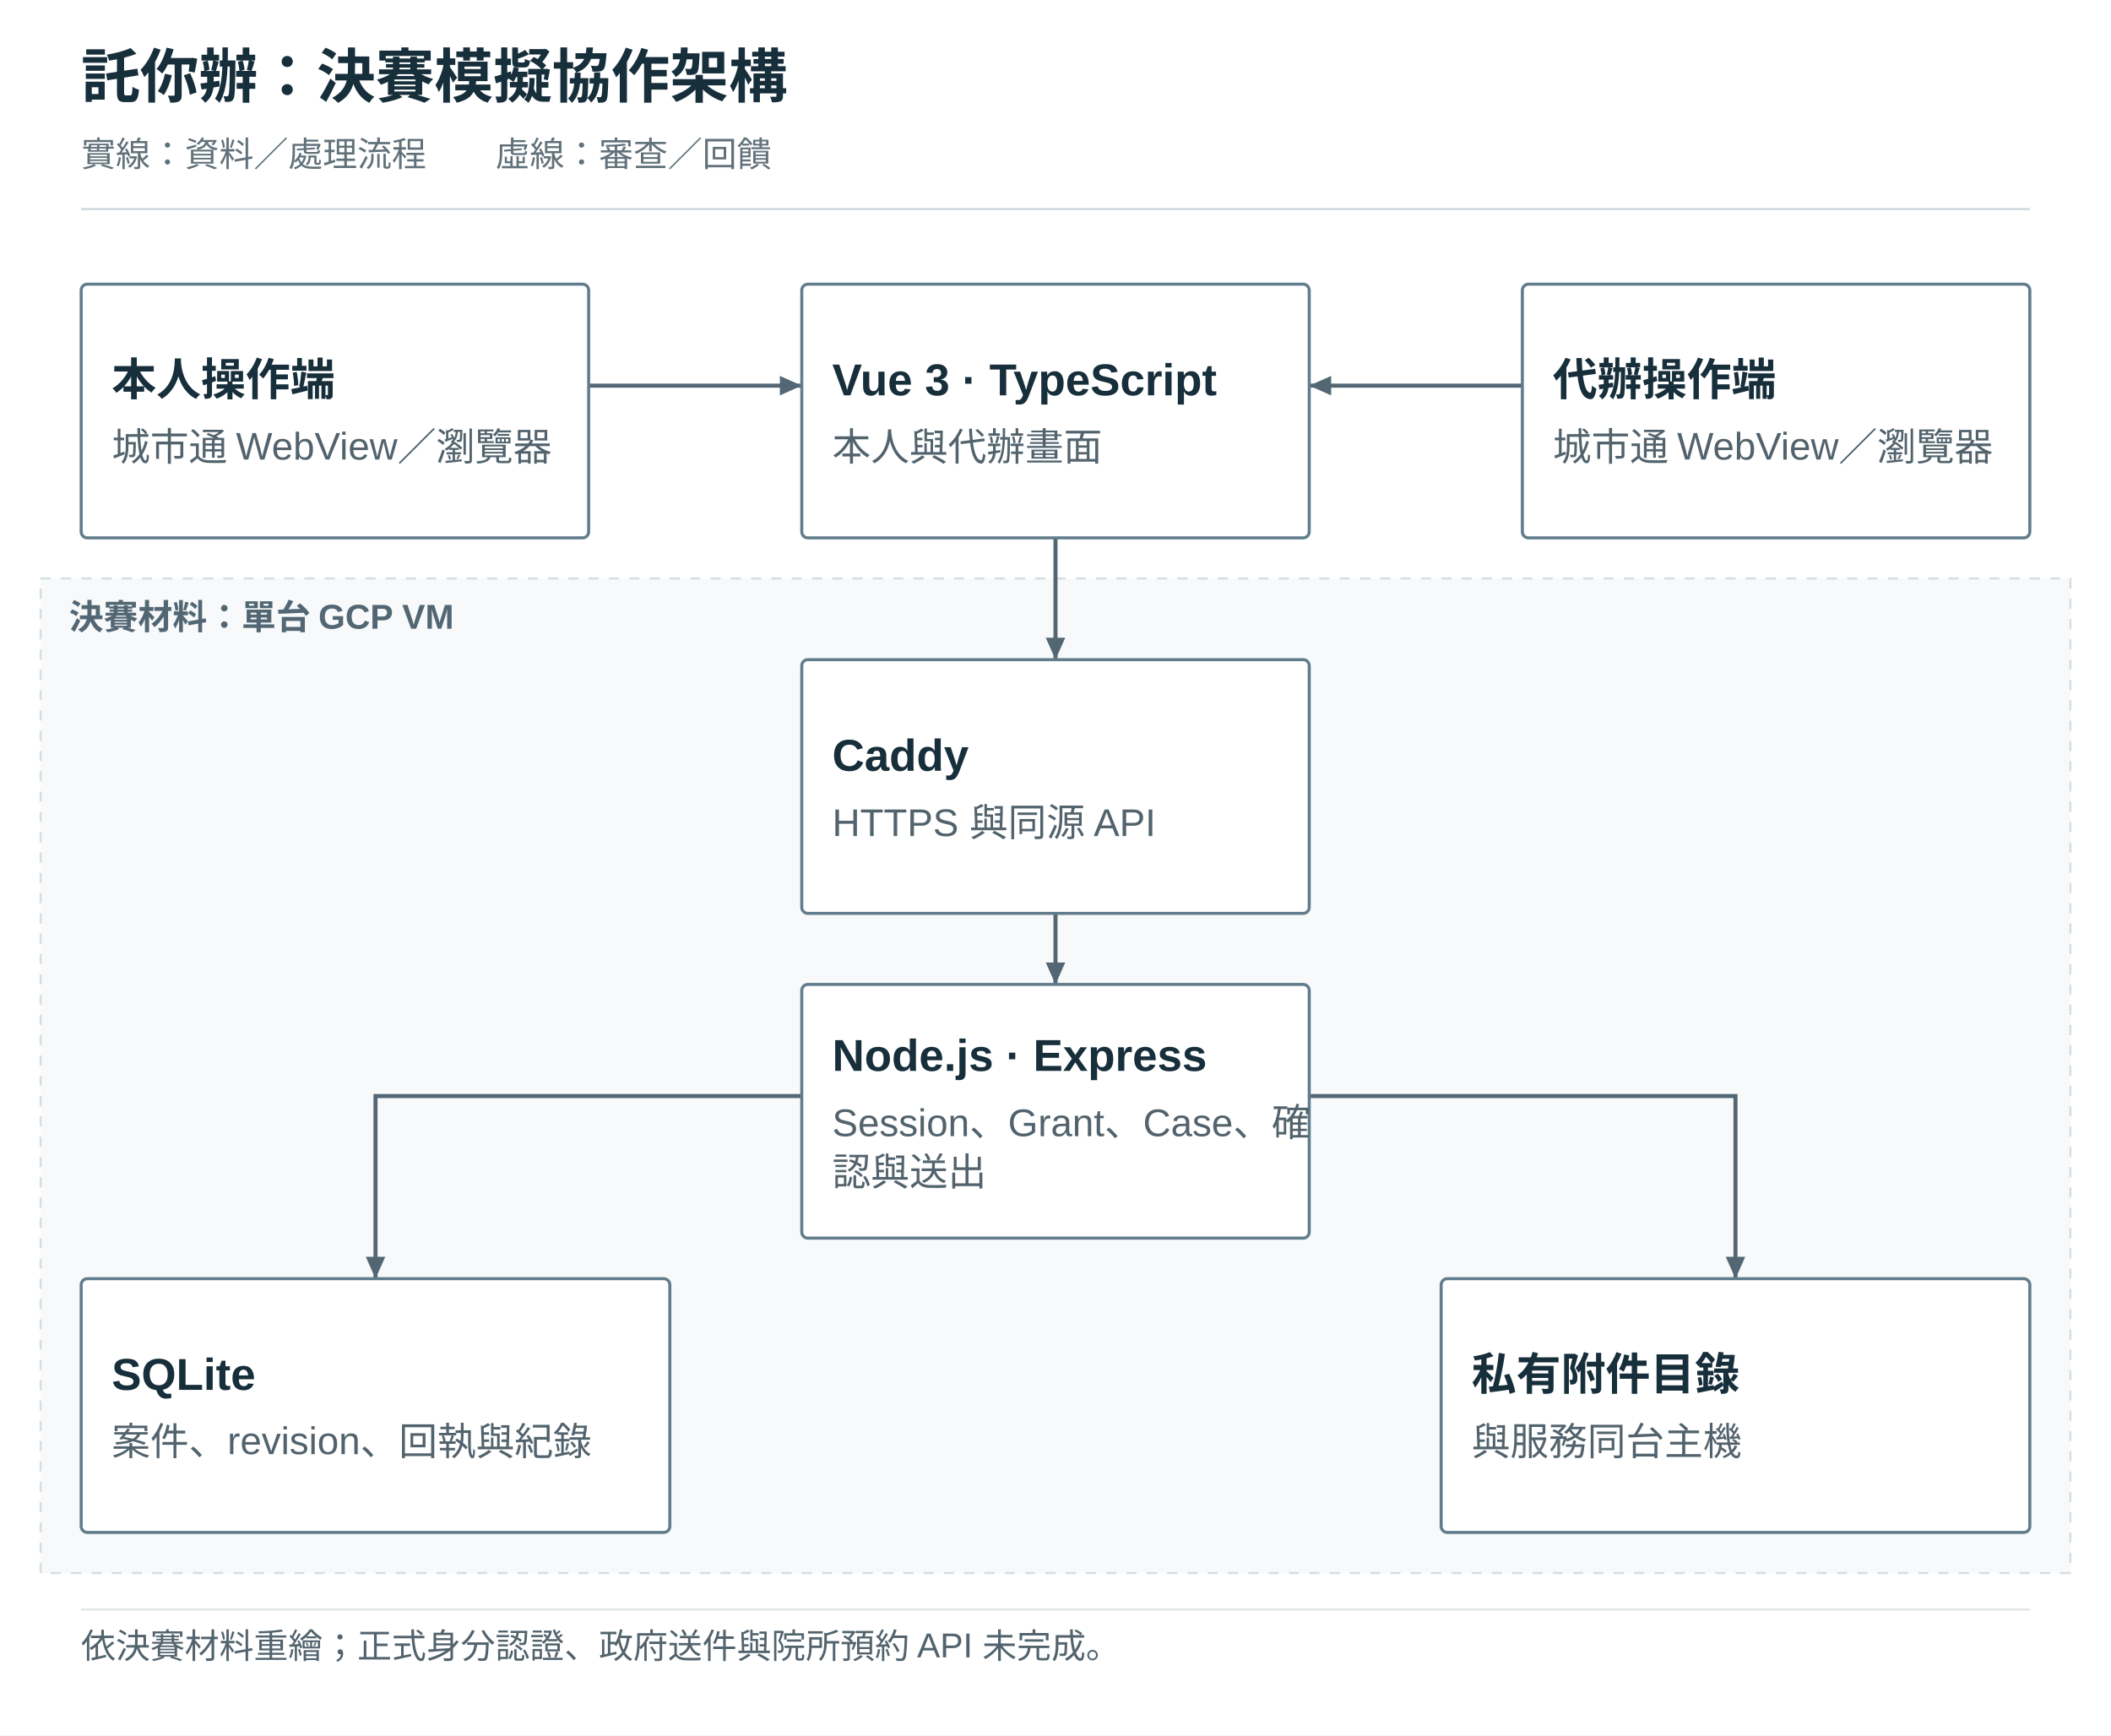
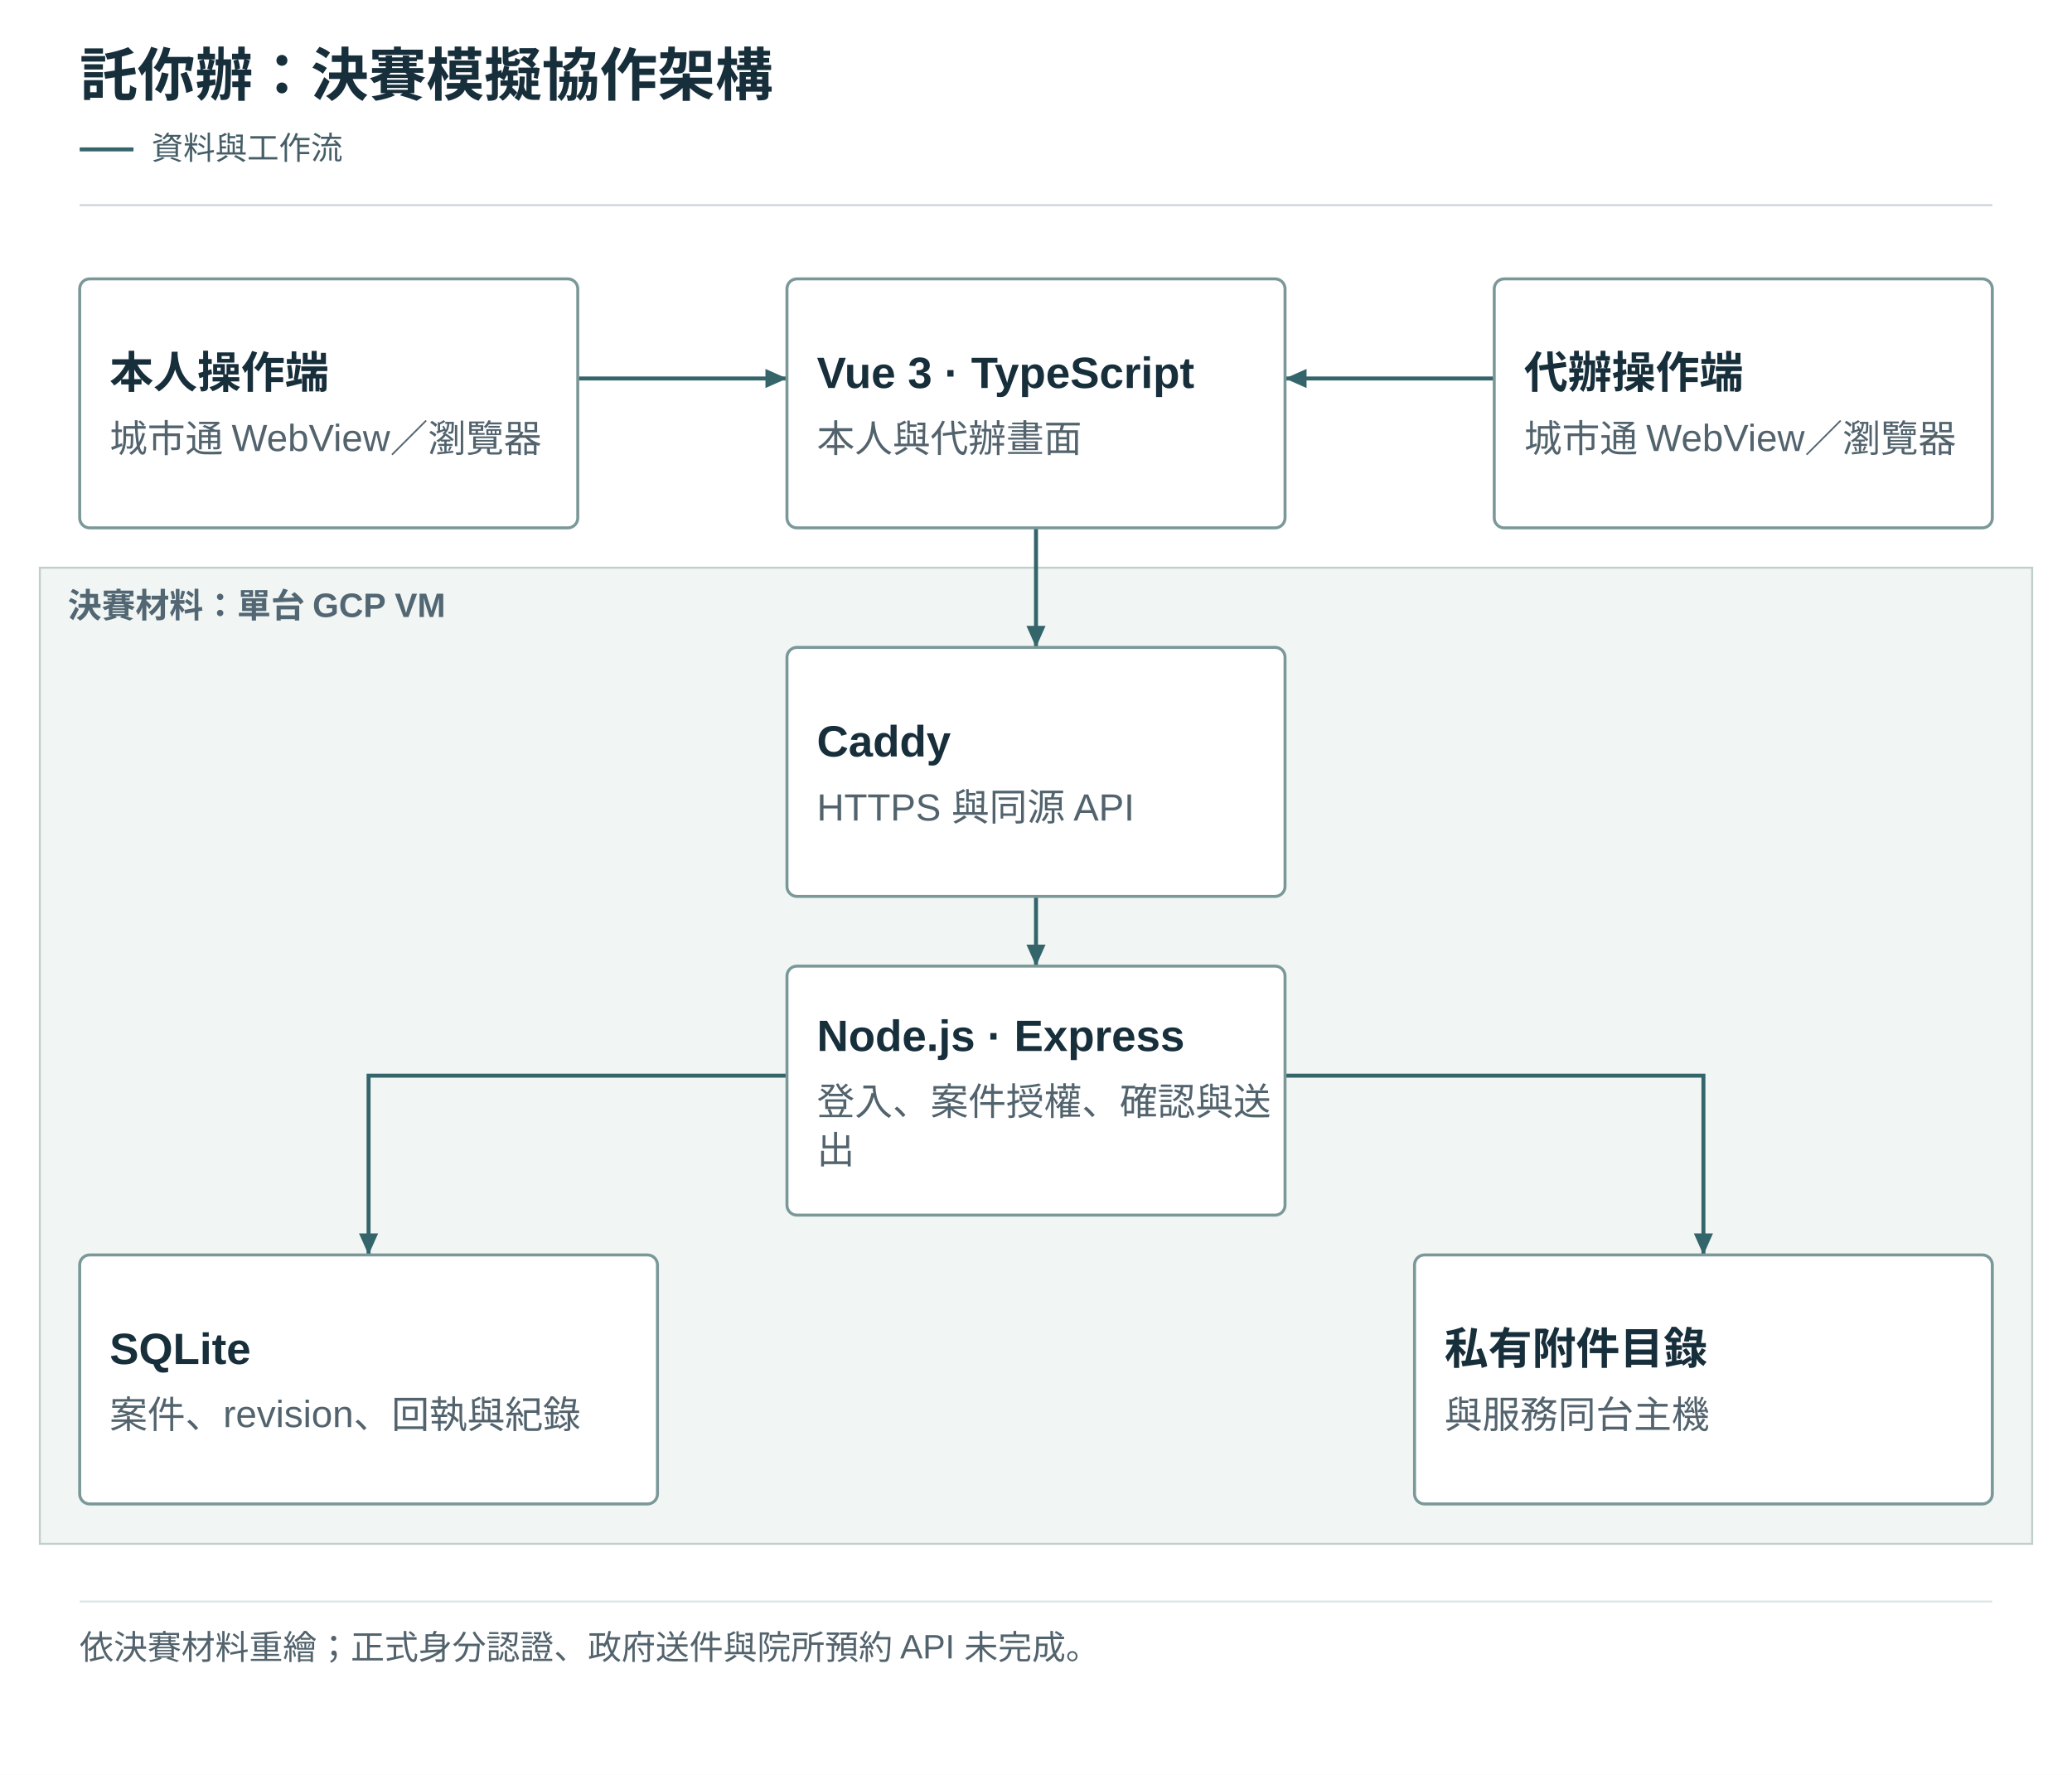
- <svg xmlns="http://www.w3.org/2000/svg" viewBox="0 0 1040 855" role="img" aria-labelledby="title desc" lang="zh-Hant">
+ <svg xmlns="http://www.w3.org/2000/svg" viewBox="0 0 1040 891" role="img" aria-labelledby="title desc" lang="zh-Hant">
  <defs>
    <marker id="townpass-architecture-zh" viewBox="0 0 10 10" refX="9" refY="5" markerWidth="6" markerHeight="6" orient="auto">
-       <path d="M0 1L9 5L0 9Z" fill="#526773" />
+       <path d="M0 1L9 5L0 9Z" fill="context-stroke" />
    </marker>
  </defs>
-   <rect width="1040" height="855" fill="#fff" />
+   <rect width="1040" height="891" fill="#fff" />
  <g font-family="Arial,Microsoft JhengHei,sans-serif">
    <text x="40" y="48" fill="#172e3b" font-size="29" font-weight="600">
      <tspan x="40" dy="0">託你辦：決賽模擬協作架構</tspan>
    </text>
-     <text x="40" y="82" fill="#61717a" font-size="17">
-       <tspan x="40" dy="0">實線：資料／處理流程　　虛線：審查／回饋</tspan>
+     <path d="M40 75H67" stroke="#34656a" stroke-width="2" />
+     <text x="76" y="80" fill="#455d66" font-size="16">
+       <tspan x="76" dy="0">資料與工作流</tspan>
    </text>
    <path d="M40 103H1000" stroke="#ccd5da" />
-     <rect x="20" y="285" width="1000" height="490" fill="#f7f9fa" stroke="#d4dde1" stroke-dasharray="5 5" />
+     <rect x="20" y="285" width="1000" height="490" fill="#f1f6f4" stroke="#c0cfcc" />
    <text x="34" y="310" fill="#526773" font-size="17" font-weight="600">
      <tspan x="34" dy="0">決賽材料：單台 GCP VM</tspan>
    </text>
-     <path d="M290 190H395" fill="none" stroke="#526773" stroke-width="2" marker-end="url(#townpass-architecture-zh)" />
-     <path d="M750 190H645" fill="none" stroke="#526773" stroke-width="2" marker-end="url(#townpass-architecture-zh)" />
-     <path d="M520 240V325" fill="none" stroke="#526773" stroke-width="2" marker-end="url(#townpass-architecture-zh)" />
-     <path d="M520 410V485" fill="none" stroke="#526773" stroke-width="2" marker-end="url(#townpass-architecture-zh)" />
-     <path d="M395 540H185V630" fill="none" stroke="#526773" stroke-width="2" marker-end="url(#townpass-architecture-zh)" />
-     <path d="M645 540H855V630" fill="none" stroke="#526773" stroke-width="2" marker-end="url(#townpass-architecture-zh)" />
-     <rect x="40" y="140" width="250" height="125" rx="3" fill="#fff" stroke="#617d8c" stroke-width="1.5" />
+     <path d="M290 190H395" fill="none" stroke="#34656a" stroke-width="2" marker-end="url(#townpass-architecture-zh)" />
+     <path d="M750 190H645" fill="none" stroke="#34656a" stroke-width="2" marker-end="url(#townpass-architecture-zh)" />
+     <path d="M520 240V325" fill="none" stroke="#34656a" stroke-width="2" marker-end="url(#townpass-architecture-zh)" />
+     <path d="M520 410V485" fill="none" stroke="#34656a" stroke-width="2" marker-end="url(#townpass-architecture-zh)" />
+     <path d="M395 540H185V630" fill="none" stroke="#34656a" stroke-width="2" marker-end="url(#townpass-architecture-zh)" />
+     <path d="M645 540H855V630" fill="none" stroke="#34656a" stroke-width="2" marker-end="url(#townpass-architecture-zh)" />
+     <rect x="40" y="140" width="250" height="125" rx="5" fill="#fff" stroke="#7b9899" stroke-width="1.5" />
    <text x="55" y="194.76" fill="#172e3b" font-size="22" font-weight="600">
      <tspan x="55" dy="0">本人操作端</tspan>
    </text>
    <text x="55" y="226.92" fill="#52636d" font-size="19">
      <tspan x="55" dy="0">城市通 WebView／瀏覽器</tspan>
    </text>
-     <rect x="750" y="140" width="250" height="125" rx="3" fill="#fff" stroke="#617d8c" stroke-width="1.5" />
+     <rect x="750" y="140" width="250" height="125" rx="5" fill="#fff" stroke="#7b9899" stroke-width="1.5" />
    <text x="765" y="194.76" fill="#172e3b" font-size="22" font-weight="600">
      <tspan x="765" dy="0">代辦操作端</tspan>
    </text>
    <text x="765" y="226.92" fill="#52636d" font-size="19">
      <tspan x="765" dy="0">城市通 WebView／瀏覽器</tspan>
    </text>
-     <rect x="395" y="140" width="250" height="125" rx="3" fill="#fff" stroke="#617d8c" stroke-width="1.5" />
+     <rect x="395" y="140" width="250" height="125" rx="5" fill="#fff" stroke="#7b9899" stroke-width="1.5" />
    <text x="410" y="194.76" fill="#172e3b" font-size="22" font-weight="600">
      <tspan x="410" dy="0">Vue 3 · TypeScript</tspan>
    </text>
    <text x="410" y="226.92" fill="#52636d" font-size="19">
      <tspan x="410" dy="0">本人與代辦畫面</tspan>
    </text>
-     <rect x="395" y="325" width="250" height="125" rx="3" fill="#fff" stroke="#617d8c" stroke-width="1.5" />
+     <rect x="395" y="325" width="250" height="125" rx="5" fill="#fff" stroke="#7b9899" stroke-width="1.5" />
    <text x="410" y="379.76" fill="#172e3b" font-size="22" font-weight="600">
      <tspan x="410" dy="0">Caddy</tspan>
    </text>
    <text x="410" y="411.92" fill="#52636d" font-size="19">
      <tspan x="410" dy="0">HTTPS 與同源 API</tspan>
    </text>
-     <rect x="395" y="485" width="250" height="125" rx="3" fill="#fff" stroke="#617d8c" stroke-width="1.5" />
+     <rect x="395" y="485" width="250" height="125" rx="5" fill="#fff" stroke="#7b9899" stroke-width="1.5" />
    <text x="410" y="527.6" fill="#172e3b" font-size="22" font-weight="600">
      <tspan x="410" dy="0">Node.js · Express</tspan>
    </text>
    <text x="410" y="559.76" fill="#52636d" font-size="19">
-       <tspan x="410" dy="0">Session、Grant、Case、確</tspan>
-       <tspan x="410" dy="24.32">認與送出</tspan>
+       <tspan x="410" dy="0">登入、案件授權、確認與送</tspan>
+       <tspan x="410" dy="24.32">出</tspan>
    </text>
-     <rect x="40" y="630" width="290" height="125" rx="3" fill="#fff" stroke="#617d8c" stroke-width="1.5" />
+     <rect x="40" y="630" width="290" height="125" rx="5" fill="#fff" stroke="#7b9899" stroke-width="1.5" />
    <text x="55" y="684.76" fill="#172e3b" font-size="22" font-weight="600">
      <tspan x="55" dy="0">SQLite</tspan>
    </text>
    <text x="55" y="716.92" fill="#52636d" font-size="19">
      <tspan x="55" dy="0">案件、revision、回執與紀錄</tspan>
    </text>
-     <rect x="710" y="630" width="290" height="125" rx="3" fill="#fff" stroke="#617d8c" stroke-width="1.5" />
+     <rect x="710" y="630" width="290" height="125" rx="5" fill="#fff" stroke="#7b9899" stroke-width="1.5" />
    <text x="725" y="684.76" fill="#172e3b" font-size="22" font-weight="600">
      <tspan x="725" dy="0">私有附件目錄</tspan>
    </text>
    <text x="725" y="716.92" fill="#52636d" font-size="19">
      <tspan x="725" dy="0">與服務同台主機</tspan>
    </text>
-     <path d="M40 793H1000" stroke="#e0e5e8" />
-     <text x="40" y="817" fill="#52636d" font-size="17">
+     <path d="M40 804H1000" stroke="#e0e5e8" />
+     <text x="40" y="833" fill="#52636d" font-size="17">
      <tspan x="40" dy="0">依決賽材料重繪；正式身分認證、政府送件與院所預約 API 未完成。</tspan>
    </text>
  </g>
</svg>
